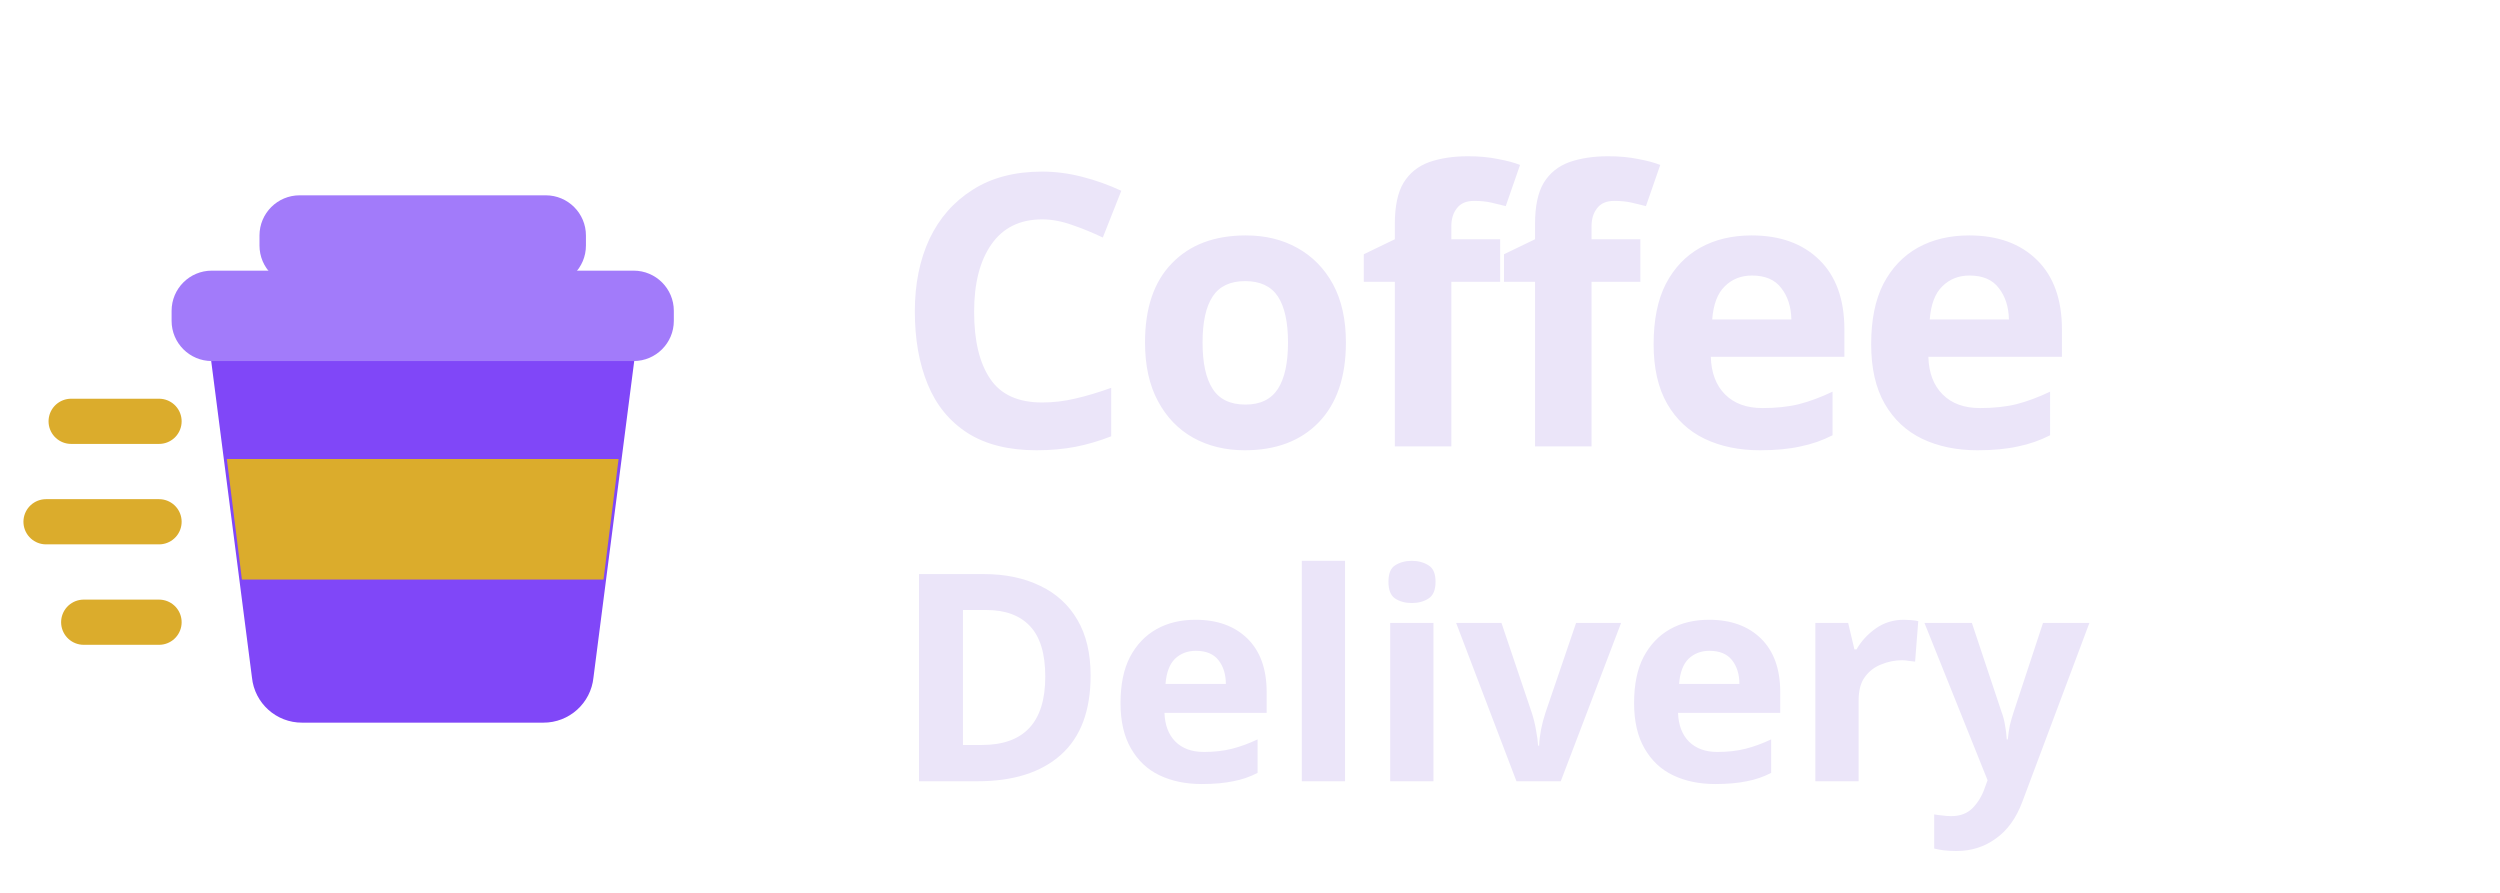
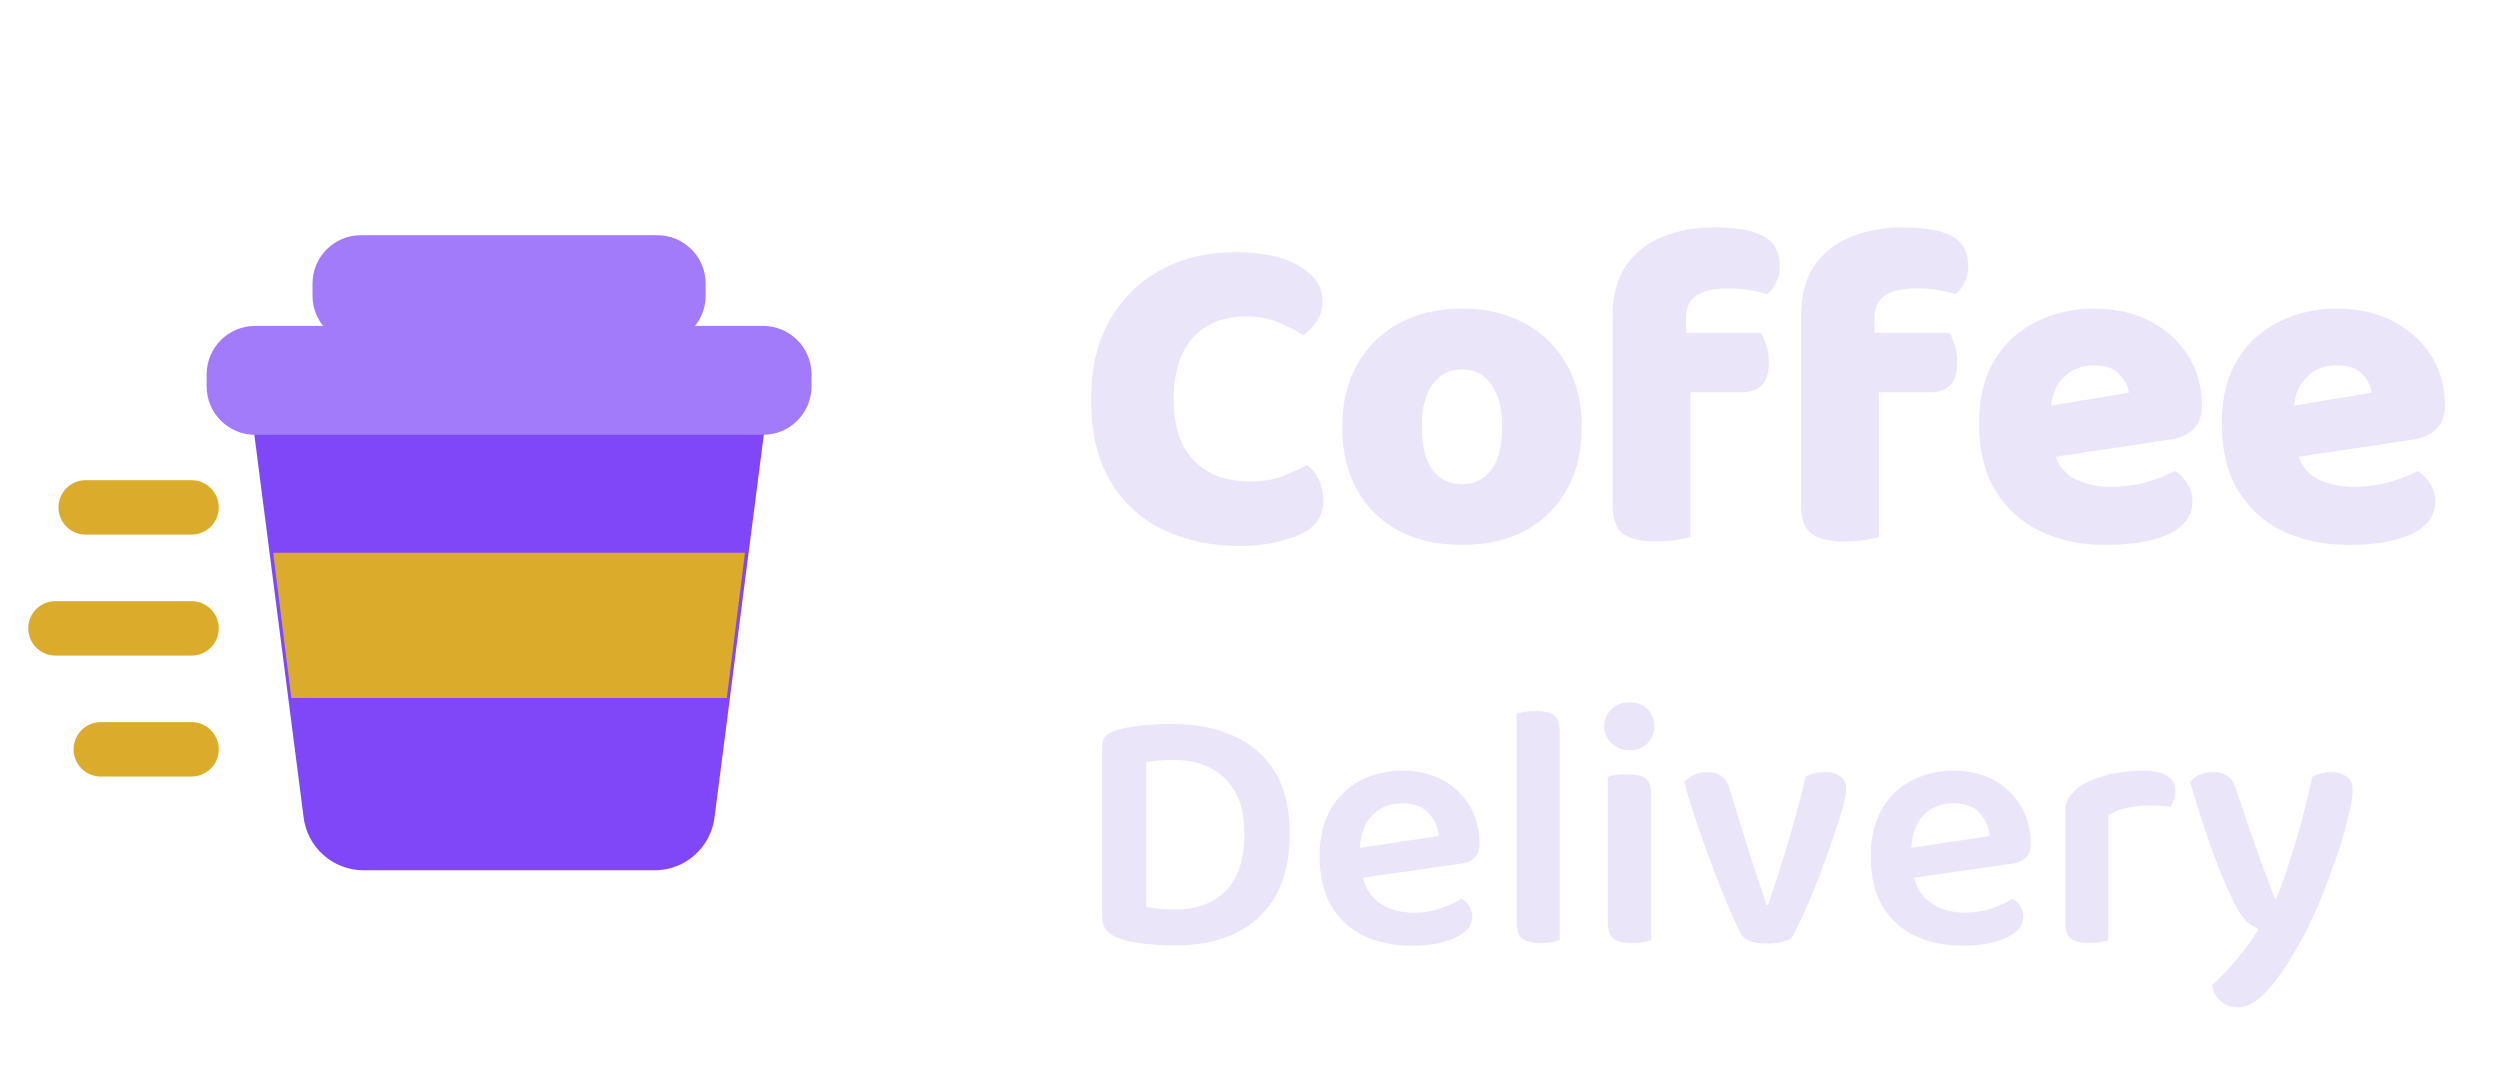
- <svg xmlns="http://www.w3.org/2000/svg" viewBox="0 0 112 40" width="112" height="40" role="img" aria-label="Coffee Delivery">
+ <svg xmlns="http://www.w3.org/2000/svg" viewBox="0 0 93 40" width="93" height="40" role="img" aria-label="Coffee Delivery">
  <g transform="translate(1.5 2) scale(1.125)">
    <g stroke="#DBAC2C" stroke-width="1.8" stroke-linecap="round">
      <line x1="1.5" y1="15" x2="5" y2="15" />
      <line x1="0.5" y1="19" x2="5" y2="19" />
      <line x1="2" y1="23" x2="5" y2="23" />
    </g>
    <path d="M7 12h17l-1.7 13.2a2 2 0 0 1-2 1.8h-9.6a2 2 0 0 1-2-1.8Z" fill="#8047F8" />
    <path d="M7.7 16.5h15.6l-.6 4.8H8.3Z" fill="#DBAC2C" />
    <rect x="5.5" y="9" width="20" height="3.6" rx="1.6" fill="#A27BFA" />
    <rect x="9" y="6" width="13" height="3.6" rx="1.6" fill="#A27BFA" />
  </g>
-   <g font-family="'Baloo 2', 'Trebuchet MS', sans-serif" fill="#EBE5F9">
-     <text x="40" y="20" font-size="17" font-weight="800" letter-spacing="-0.3">Coffee</text>
-     <text x="40" y="35" font-size="13" font-weight="600">Delivery</text>
+   <g fill="#EBE5F9">
+     <path d="M49.20 11.19L49.20 11.19Q49.20 11.62 48.98 11.95Q48.76 12.28 48.47 12.47L48.47 12.47Q48.04 12.18 47.53 11.98Q47.02 11.77 46.36 11.77L46.36 11.77Q45.49 11.77 44.89 12.14Q44.28 12.50 43.97 13.19Q43.66 13.88 43.66 14.85L43.66 14.85Q43.66 16.34 44.41 17.13Q45.17 17.91 46.51 17.91L46.51 17.91Q47.21 17.91 47.69 17.72Q48.18 17.54 48.62 17.30L48.62 17.30Q48.91 17.52 49.07 17.86Q49.23 18.20 49.23 18.64L49.23 18.64Q49.23 19.03 49.03 19.35Q48.82 19.68 48.33 19.90L48.33 19.90Q48.02 20.03 47.46 20.17Q46.90 20.31 46.10 20.31L46.10 20.31Q44.57 20.31 43.32 19.73Q42.07 19.15 41.33 17.94Q40.59 16.74 40.59 14.85L40.59 14.85Q40.59 13.08 41.31 11.87Q42.02 10.65 43.24 10.01Q44.45 9.38 45.92 9.38L45.92 9.38Q46.95 9.38 47.68 9.61Q48.41 9.85 48.81 10.26Q49.20 10.67 49.20 11.19ZM58.84 15.87L58.84 15.87Q58.84 17.23 58.29 18.21Q57.74 19.20 56.74 19.74Q55.75 20.27 54.39 20.27L54.39 20.27Q53.05 20.27 52.04 19.75Q51.04 19.22 50.49 18.23Q49.93 17.25 49.93 15.87L49.93 15.87Q49.93 14.53 50.50 13.54Q51.06 12.55 52.06 12.02Q53.06 11.48 54.39 11.48L54.39 11.48Q55.73 11.48 56.73 12.03Q57.72 12.57 58.28 13.56Q58.84 14.54 58.84 15.87ZM54.39 13.74L54.39 13.74Q53.69 13.74 53.29 14.30Q52.89 14.85 52.89 15.87L52.89 15.87Q52.89 16.92 53.28 17.47Q53.67 18.01 54.39 18.01L54.39 18.01Q55.10 18.01 55.49 17.46Q55.88 16.91 55.88 15.87L55.88 15.87Q55.88 14.87 55.48 14.30Q55.09 13.74 54.39 13.74ZM62.72 11.84L62.72 11.84L62.72 12.38L65.51 12.38Q65.61 12.55 65.71 12.84Q65.80 13.13 65.80 13.47L65.80 13.47Q65.80 14.07 65.54 14.33Q65.27 14.59 64.83 14.59L64.83 14.59L62.88 14.59L62.88 19.98Q62.69 20.03 62.34 20.09Q61.99 20.14 61.59 20.14L61.59 20.14Q60.75 20.14 60.37 19.85Q59.99 19.56 59.99 18.78L59.99 18.78L59.99 11.74Q59.99 10.58 60.50 9.86Q61.01 9.14 61.87 8.80Q62.72 8.46 63.76 8.46L63.76 8.46Q65.02 8.46 65.61 8.79Q66.21 9.12 66.21 9.92L66.21 9.92Q66.21 10.26 66.06 10.53Q65.92 10.80 65.75 10.94L65.75 10.94Q65.43 10.85 65.08 10.79Q64.73 10.73 64.27 10.73L64.27 10.73Q63.54 10.73 63.13 10.98Q62.72 11.23 62.72 11.84ZM69.73 11.84L69.73 11.84L69.73 12.38L72.52 12.38Q72.62 12.55 72.72 12.84Q72.81 13.13 72.81 13.47L72.81 13.47Q72.81 14.07 72.55 14.33Q72.28 14.59 71.84 14.59L71.84 14.59L69.89 14.59L69.89 19.98Q69.70 20.03 69.35 20.09Q69.00 20.14 68.60 20.14L68.60 20.14Q67.76 20.14 67.38 19.85Q67.00 19.56 67.00 18.78L67.00 18.78L67.00 11.74Q67.00 10.58 67.51 9.86Q68.02 9.14 68.88 8.80Q69.73 8.46 70.77 8.46L70.77 8.46Q72.03 8.46 72.62 8.79Q73.22 9.12 73.22 9.92L73.22 9.92Q73.22 10.26 73.07 10.53Q72.93 10.80 72.76 10.94L72.76 10.94Q72.44 10.85 72.09 10.79Q71.74 10.73 71.28 10.73L71.28 10.73Q70.55 10.73 70.14 10.98Q69.73 11.23 69.73 11.84ZM80.69 16.36L76.47 16.99Q76.68 17.55 77.17 17.81L77.17 17.81Q77.76 18.11 78.51 18.11L78.51 18.11Q79.23 18.11 79.87 17.93Q80.52 17.74 80.91 17.52L80.91 17.52Q81.18 17.69 81.37 17.99Q81.56 18.30 81.56 18.64L81.56 18.64Q81.56 19.20 81.14 19.57Q80.72 19.93 79.99 20.10Q79.26 20.27 78.31 20.27L78.31 20.27Q76.98 20.27 75.92 19.77Q74.86 19.27 74.24 18.27Q73.62 17.26 73.62 15.75L73.62 15.75Q73.62 14.63 73.98 13.81Q74.35 13.00 74.96 12.49Q75.57 11.98 76.33 11.73Q77.08 11.48 77.88 11.48L77.88 11.48Q79.09 11.48 79.99 11.95Q80.89 12.42 81.40 13.23Q81.91 14.03 81.91 15.09L81.91 15.09Q81.91 15.66 81.59 15.97Q81.27 16.28 80.69 16.36L80.69 16.36ZM76.30 15.09L76.30 15.09L79.19 14.61Q79.16 14.27 78.85 13.93Q78.55 13.59 77.90 13.59L77.90 13.59Q77.22 13.59 76.78 14.03L76.78 14.03Q76.37 14.42 76.30 15.09ZM89.72 16.36L85.51 16.99Q85.71 17.55 86.20 17.81L86.20 17.81Q86.80 18.11 87.55 18.11L87.55 18.11Q88.26 18.11 88.91 17.93Q89.55 17.74 89.94 17.52L89.94 17.52Q90.21 17.69 90.40 17.99Q90.59 18.30 90.59 18.64L90.59 18.64Q90.59 19.20 90.17 19.57Q89.76 19.93 89.02 20.10Q88.29 20.27 87.34 20.27L87.34 20.27Q86.02 20.27 84.95 19.77Q83.89 19.27 83.27 18.27Q82.65 17.26 82.65 15.75L82.65 15.75Q82.65 14.63 83.01 13.81Q83.38 13.00 83.99 12.49Q84.60 11.98 85.36 11.73Q86.12 11.48 86.92 11.48L86.92 11.48Q88.12 11.48 89.02 11.95Q89.93 12.42 90.44 13.23Q90.95 14.03 90.95 15.09L90.95 15.09Q90.95 15.66 90.62 15.97Q90.30 16.28 89.72 16.36L89.72 16.36ZM85.34 15.09L85.34 15.09L88.23 14.61Q88.19 14.27 87.89 13.93Q87.58 13.59 86.93 13.59L86.93 13.59Q86.25 13.59 85.81 14.03L85.81 14.03Q85.40 14.42 85.34 15.09Z" />
+     <path d="M46.29 31.02L46.29 31.02Q46.29 32.41 45.62 33.12Q44.94 33.83 43.73 33.83L43.73 33.83Q43.45 33.83 43.16 33.81Q42.87 33.79 42.64 33.74L42.64 33.74L42.64 28.34Q42.87 28.30 43.13 28.29Q43.38 28.27 43.67 28.27L43.67 28.27Q44.42 28.27 45.01 28.56Q45.60 28.85 45.95 29.46Q46.29 30.06 46.29 31.02ZM47.98 31.00L47.98 31.00Q47.98 29.62 47.43 28.72Q46.88 27.82 45.90 27.38Q44.91 26.93 43.60 26.93L43.60 26.93Q43.11 26.93 42.54 26.98Q41.98 27.03 41.49 27.17L41.49 27.17Q41.27 27.25 41.14 27.38Q41.00 27.51 41.00 27.76L41.00 27.76L41.00 34.14Q41.00 34.69 41.64 34.91L41.64 34.91Q42.13 35.08 42.72 35.12Q43.30 35.17 43.73 35.17L43.73 35.17Q45.02 35.17 45.97 34.71Q46.92 34.26 47.45 33.33Q47.98 32.40 47.98 31.00ZM54.33 32.13L50.70 32.65Q50.86 33.24 51.28 33.56L51.28 33.56Q51.80 33.95 52.61 33.95L52.61 33.95Q53.16 33.95 53.62 33.78Q54.09 33.62 54.37 33.43L54.37 33.43Q54.55 33.54 54.66 33.72Q54.77 33.90 54.77 34.10L54.77 34.10Q54.77 34.44 54.47 34.68Q54.17 34.92 53.66 35.05Q53.16 35.18 52.51 35.18L52.51 35.18Q51.51 35.18 50.73 34.81Q49.96 34.44 49.52 33.70Q49.09 32.96 49.09 31.85L49.09 31.85Q49.09 31.06 49.33 30.46Q49.58 29.86 50.00 29.47Q50.43 29.07 50.98 28.87Q51.54 28.67 52.16 28.67L52.16 28.67Q53.01 28.67 53.66 29.01Q54.30 29.36 54.67 29.97Q55.04 30.58 55.04 31.37L55.04 31.37Q55.04 31.74 54.85 31.91Q54.66 32.09 54.33 32.13L54.33 32.13ZM50.59 31.54L50.59 31.54L53.52 31.10Q53.48 30.61 53.14 30.24Q52.80 29.88 52.16 29.88L52.16 29.88Q51.49 29.88 51.05 30.33L51.05 30.33Q50.63 30.76 50.59 31.54ZM56.42 34.34L56.42 31.57L56.42 26.55Q56.51 26.52 56.71 26.48Q56.91 26.45 57.13 26.45L57.13 26.45Q57.60 26.45 57.81 26.61Q58.02 26.77 58.02 27.19L58.02 27.19L58.02 34.97Q57.91 35.01 57.72 35.05Q57.52 35.08 57.29 35.08L57.29 35.08Q56.85 35.08 56.63 34.92Q56.42 34.75 56.42 34.34L56.42 34.34ZM59.81 34.34L59.81 31.57L59.81 28.90Q59.92 28.86 60.12 28.83Q60.32 28.80 60.55 28.80L60.55 28.80Q61.01 28.80 61.22 28.96Q61.42 29.12 61.42 29.55L61.42 29.55L61.42 34.97Q61.32 35.01 61.13 35.05Q60.93 35.08 60.70 35.08L60.70 35.08Q60.25 35.08 60.03 34.92Q59.81 34.75 59.81 34.34L59.81 34.34ZM59.68 27.02L59.68 27.02Q59.68 26.64 59.95 26.38Q60.22 26.12 60.62 26.12L60.62 26.12Q61.03 26.12 61.29 26.38Q61.54 26.64 61.54 27.02L61.54 27.02Q61.54 27.38 61.29 27.65Q61.03 27.91 60.62 27.91L60.62 27.91Q60.22 27.91 59.95 27.65Q59.68 27.38 59.68 27.02ZM67.90 28.72L67.90 28.72Q68.24 28.72 68.46 28.88Q68.68 29.03 68.68 29.37L68.68 29.37Q68.68 29.58 68.54 30.07Q68.41 30.55 68.18 31.20Q67.96 31.85 67.70 32.54Q67.43 33.23 67.16 33.85Q66.88 34.47 66.66 34.88L66.66 34.88Q66.55 34.97 66.29 35.04Q66.04 35.10 65.73 35.10L65.73 35.10Q65.36 35.10 65.10 35.01Q64.84 34.91 64.74 34.70L64.74 34.70Q64.60 34.43 64.38 33.93Q64.17 33.44 63.92 32.80Q63.67 32.17 63.43 31.49Q63.18 30.81 62.98 30.19Q62.78 29.57 62.65 29.09L62.65 29.09Q62.79 28.93 63.02 28.82Q63.24 28.72 63.49 28.72L63.49 28.72Q63.83 28.72 64.04 28.87Q64.26 29.02 64.36 29.41L64.36 29.41L65.03 31.58Q65.13 31.92 65.27 32.32Q65.40 32.71 65.52 33.07Q65.64 33.43 65.71 33.67L65.71 33.67L65.77 33.67Q66.16 32.53 66.53 31.29Q66.90 30.06 67.17 28.89L67.17 28.89Q67.48 28.72 67.90 28.72ZM74.83 32.13L71.20 32.65Q71.36 33.24 71.79 33.56L71.79 33.56Q72.31 33.95 73.11 33.95L73.11 33.95Q73.66 33.95 74.13 33.78Q74.59 33.62 74.87 33.43L74.87 33.43Q75.05 33.54 75.16 33.72Q75.27 33.90 75.27 34.10L75.27 34.10Q75.27 34.44 74.97 34.68Q74.67 34.92 74.16 35.05Q73.66 35.18 73.01 35.18L73.01 35.18Q72.01 35.18 71.23 34.81Q70.46 34.44 70.02 33.70Q69.59 32.96 69.59 31.85L69.59 31.85Q69.59 31.06 69.84 30.46Q70.08 29.86 70.50 29.47Q70.93 29.07 71.49 28.87Q72.05 28.67 72.66 28.67L72.66 28.67Q73.51 28.67 74.16 29.01Q74.80 29.36 75.17 29.97Q75.54 30.58 75.54 31.37L75.54 31.37Q75.54 31.74 75.35 31.91Q75.17 32.09 74.83 32.13L74.83 32.13ZM71.10 31.54L71.10 31.54L74.02 31.10Q73.98 30.61 73.64 30.24Q73.31 29.88 72.66 29.88L72.66 29.88Q71.99 29.88 71.55 30.33L71.55 30.33Q71.14 30.76 71.10 31.54ZM78.43 30.32L78.43 30.32L78.43 34.97Q78.32 35.01 78.13 35.05Q77.93 35.08 77.70 35.08L77.70 35.08Q77.26 35.08 77.04 34.92Q76.83 34.75 76.83 34.34L76.83 34.34L76.83 30.19Q76.83 29.86 76.99 29.64Q77.14 29.41 77.43 29.21L77.43 29.21Q77.82 28.98 78.42 28.82Q79.01 28.67 79.70 28.67L79.70 28.67Q80.92 28.67 80.92 29.42L80.92 29.42Q80.92 29.61 80.87 29.75Q80.82 29.90 80.74 30.02L80.74 30.02Q80.61 29.99 80.42 29.98Q80.22 29.96 80.00 29.96L80.00 29.96Q79.53 29.96 79.12 30.05Q78.71 30.15 78.43 30.32ZM83.08 33.53L83.08 33.53Q82.87 33.10 82.61 32.46Q82.34 31.81 82.06 30.96Q81.77 30.11 81.47 29.09L81.47 29.09Q81.61 28.93 81.83 28.82Q82.06 28.72 82.32 28.72L82.32 28.72Q82.65 28.72 82.87 28.87Q83.08 29.02 83.20 29.41L83.20 29.41Q83.54 30.42 83.88 31.41Q84.23 32.40 84.62 33.43L84.62 33.43L84.67 33.43Q84.92 32.85 85.16 32.08Q85.41 31.31 85.64 30.48Q85.86 29.64 86.02 28.89L86.02 28.89Q86.18 28.81 86.35 28.77Q86.51 28.72 86.71 28.72L86.71 28.72Q87.03 28.72 87.27 28.87Q87.52 29.02 87.52 29.37L87.52 29.37Q87.52 29.68 87.40 30.20Q87.29 30.71 87.10 31.33Q86.90 31.96 86.65 32.63Q86.40 33.31 86.12 33.94Q85.84 34.57 85.55 35.08L85.55 35.08Q84.89 36.26 84.33 36.87Q83.77 37.47 83.25 37.47L83.25 37.47Q82.85 37.47 82.59 37.23Q82.34 36.99 82.29 36.64L82.29 36.64Q82.58 36.39 82.89 36.05Q83.21 35.70 83.51 35.31Q83.81 34.92 84.02 34.55L84.02 34.55Q83.80 34.48 83.58 34.28Q83.36 34.08 83.08 33.53Z" />
  </g>
</svg>
